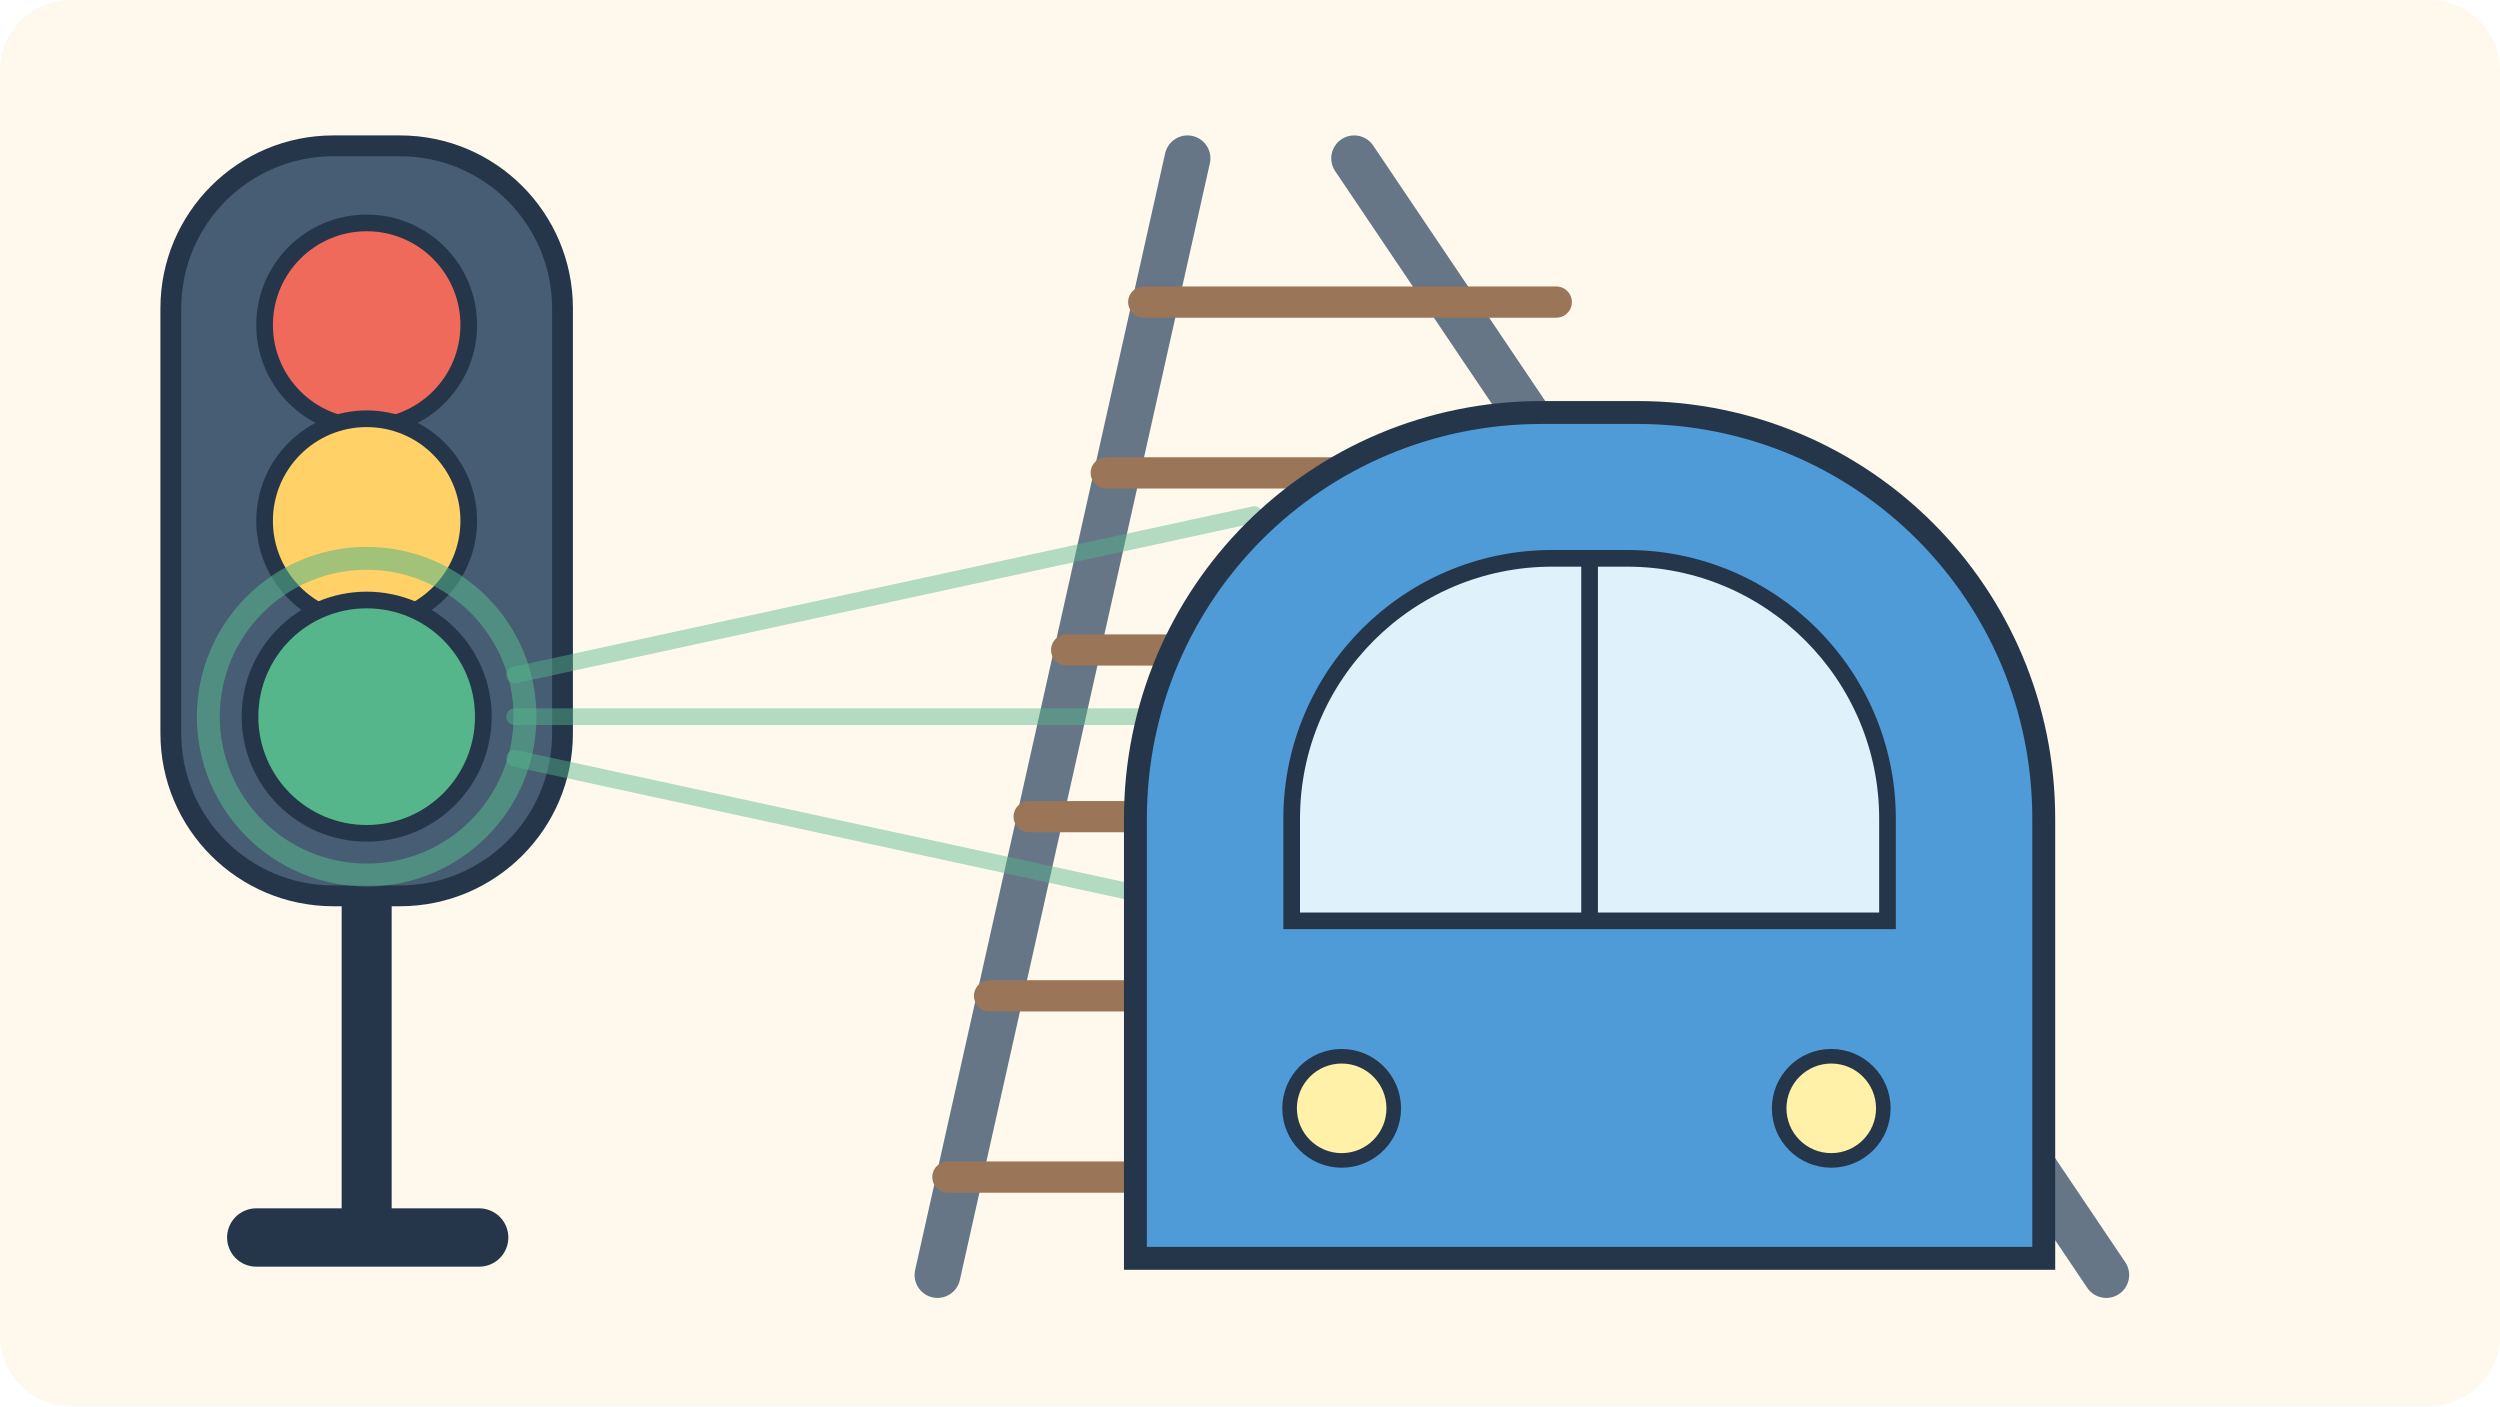
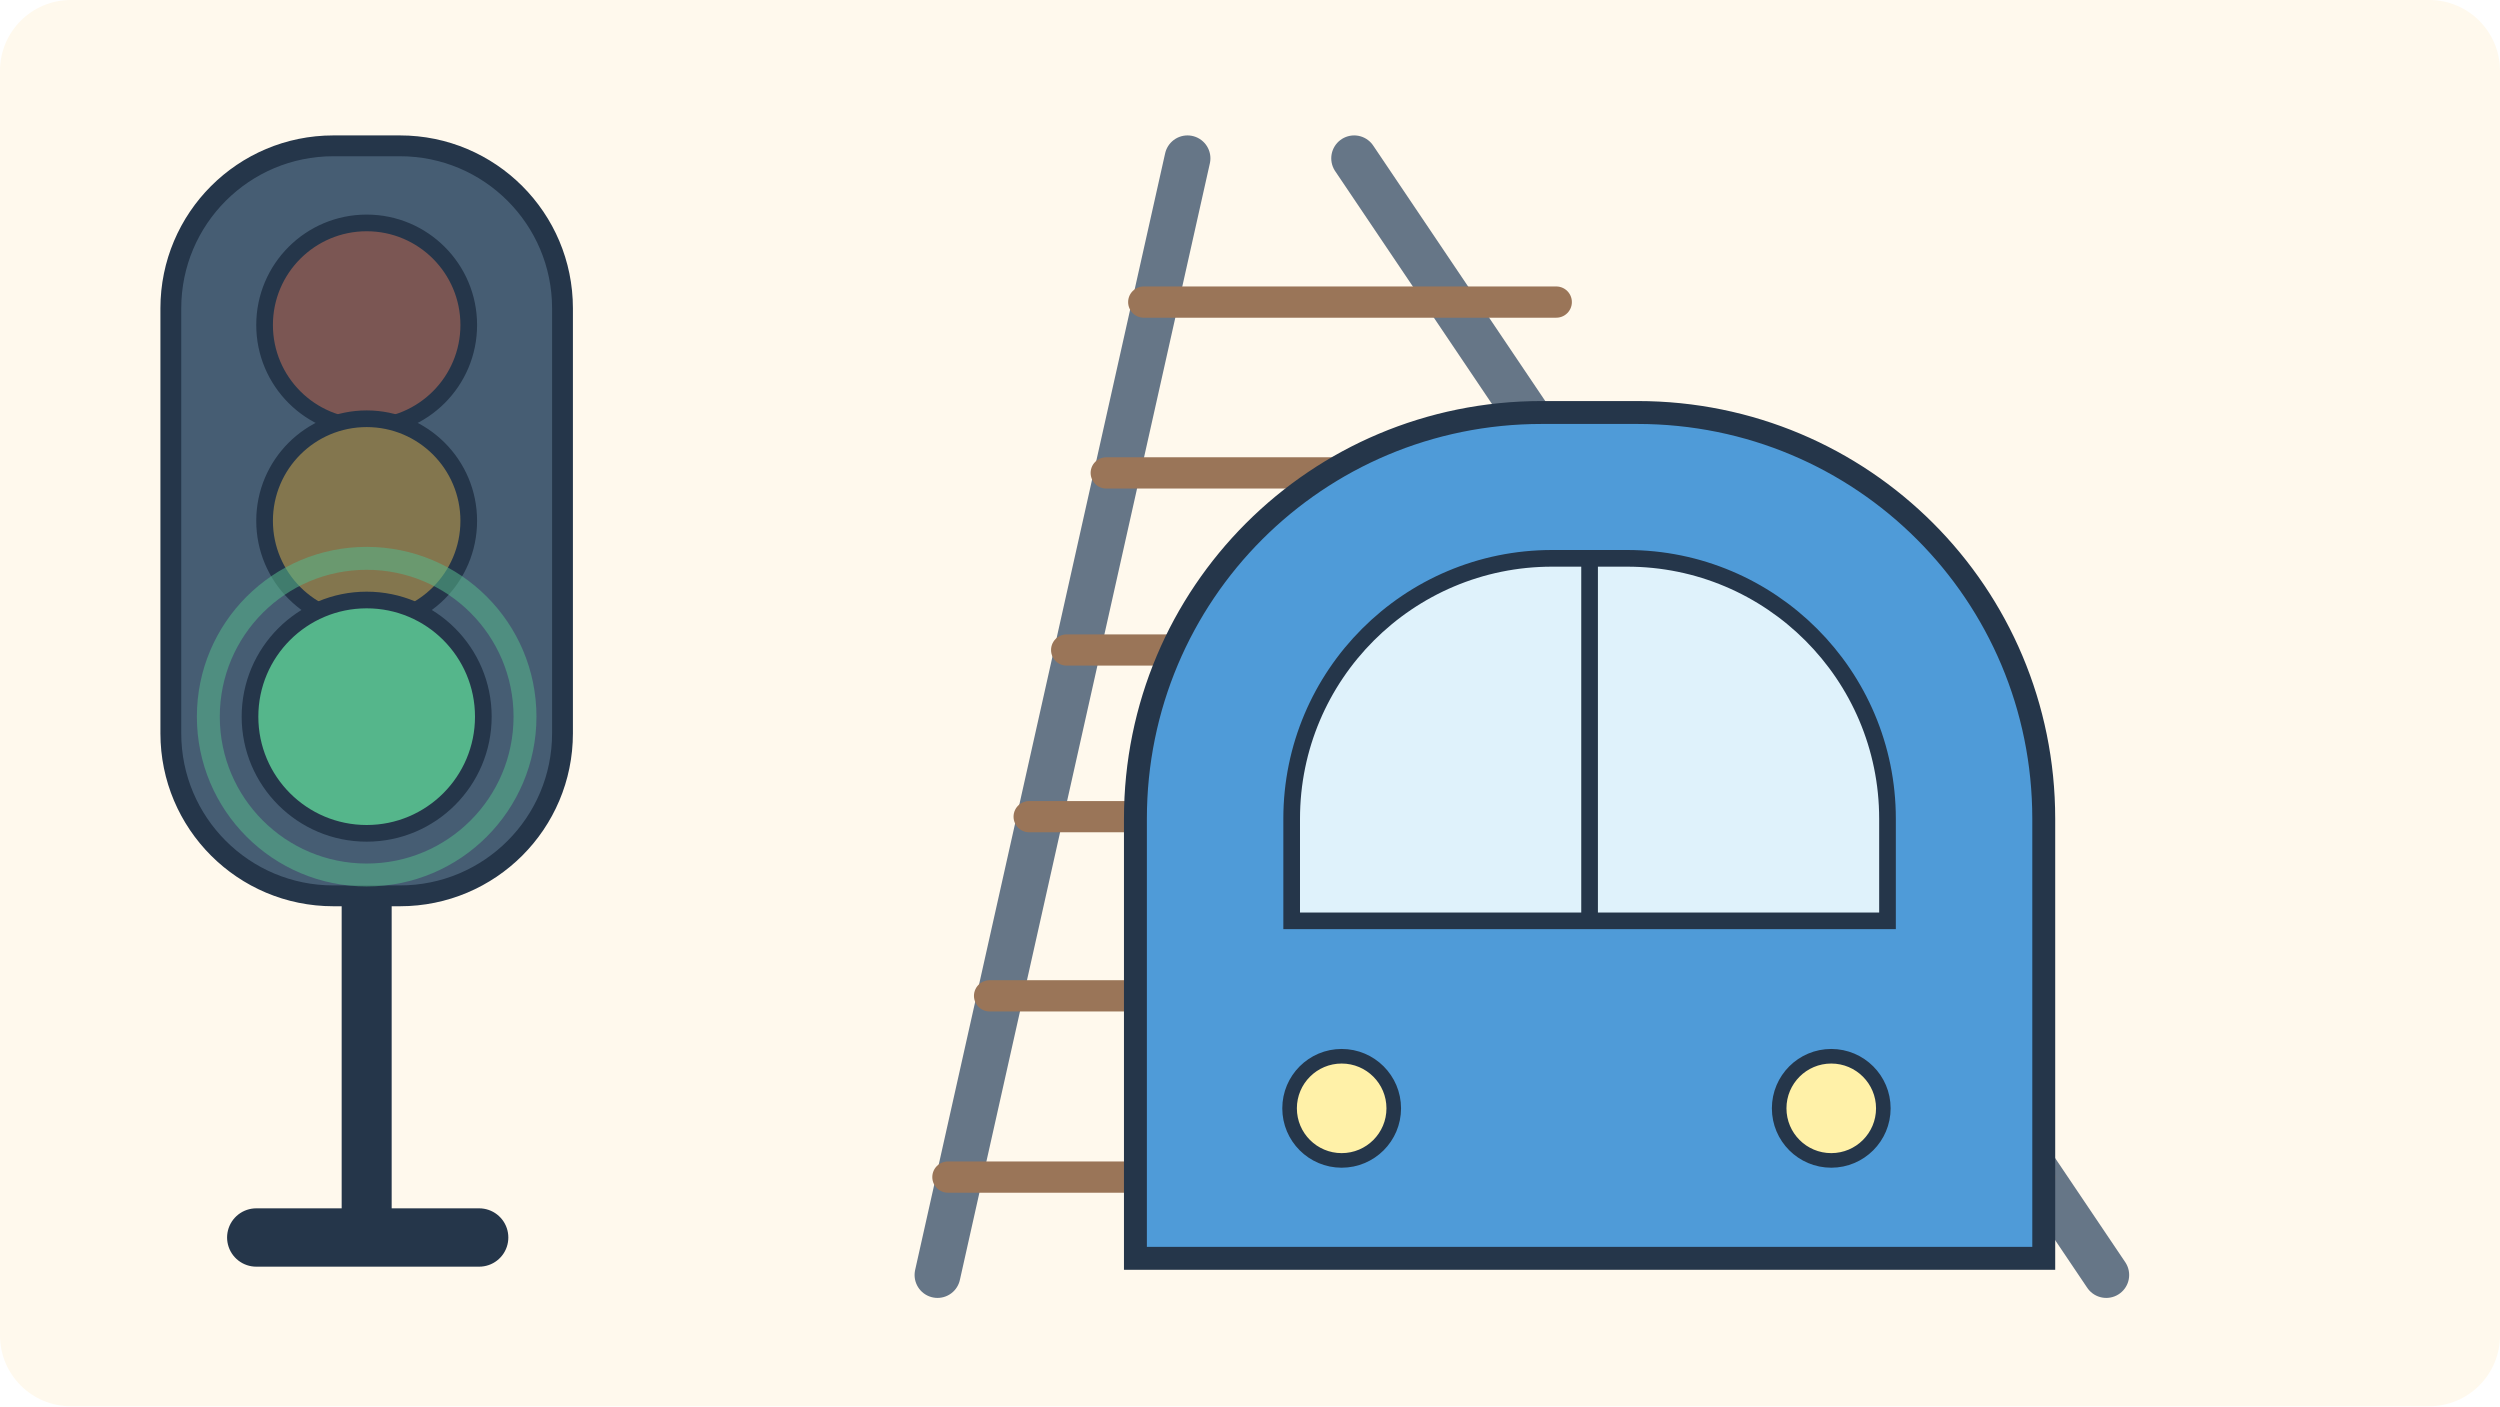
<svg xmlns="http://www.w3.org/2000/svg" viewBox="0 0 1200 675" role="img" aria-labelledby="title desc">
  <rect width="1200" height="675" rx="34" fill="#fff9ed" />
  <path d="M450 612 570 76M1011 612 650 76" fill="none" stroke="#667687" stroke-width="22" stroke-linecap="round" />
  <g stroke="#9a7558" stroke-width="15" stroke-linecap="round">
    <path d="M455 565h524M475 478h446M494 392h390M512 312h329M531 227h257M549 145h198" />
  </g>
  <path d="M176 594V185" stroke="#25364a" stroke-width="24" />
  <path d="M123 594h107" stroke="#25364a" stroke-width="28" stroke-linecap="round" />
  <rect x="82" y="70" width="188" height="360" rx="78" fill="#465d73" stroke="#25364a" stroke-width="10" />
  <g stroke="#25364a" stroke-width="8">
-     <circle cx="176" cy="156" r="49" fill="#ef6a5b" />
-     <circle cx="176" cy="250" r="49" fill="#ffd166" />
+     <circle cx="176" cy="156" r="49" fill="#7b5653" />
+     <circle cx="176" cy="250" r="49" fill="#83764e" />
    <circle cx="176" cy="344" r="56" fill="#55b68b" />
  </g>
  <circle cx="176" cy="344" r="76" fill="none" stroke="#55b68b" stroke-width="11" opacity=".55" />
-   <path d="M247 324 602 247M247 344 602 344M247 364 602 441" stroke="#55b68b" stroke-width="8" stroke-linecap="round" opacity=".45" />
  <path d="M545 604V393c0-108 87-195 195-195h46c108 0 195 87 195 195v211Z" fill="#4f9bd8" stroke="#25364a" stroke-width="11" />
  <path d="M620 393c0-69 56-125 125-125h36c69 0 125 56 125 125v49H620Z" fill="#dff2fb" stroke="#25364a" stroke-width="8" />
  <path d="M763 270v172" stroke="#25364a" stroke-width="8" />
  <circle cx="644" cy="532" r="25" fill="#fff1a8" stroke="#25364a" stroke-width="7" />
  <circle cx="879" cy="532" r="25" fill="#fff1a8" stroke="#25364a" stroke-width="7" />
</svg>
